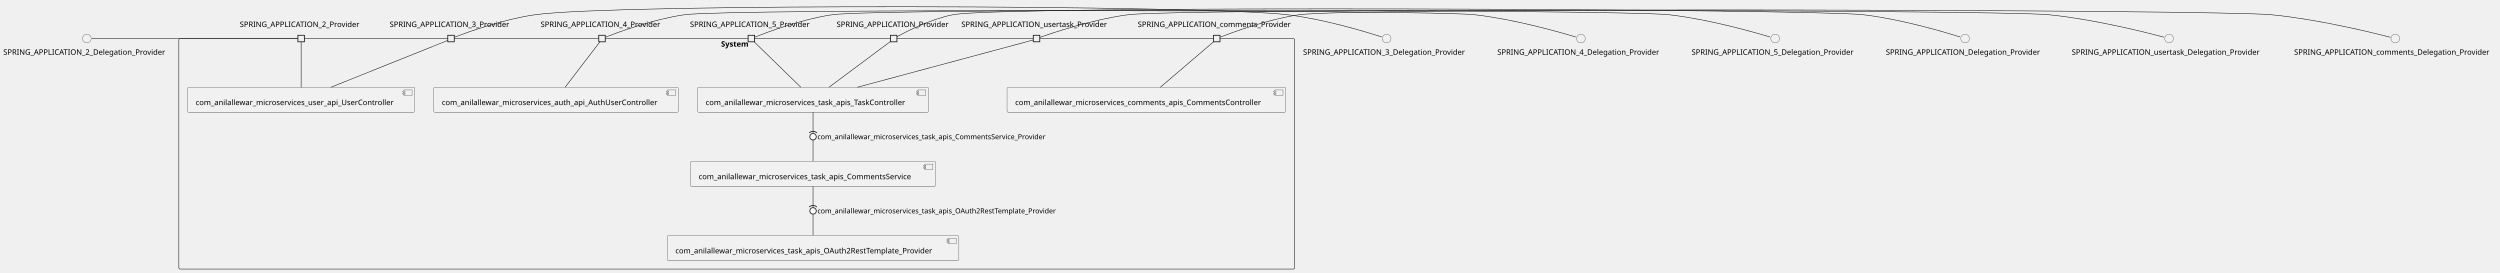
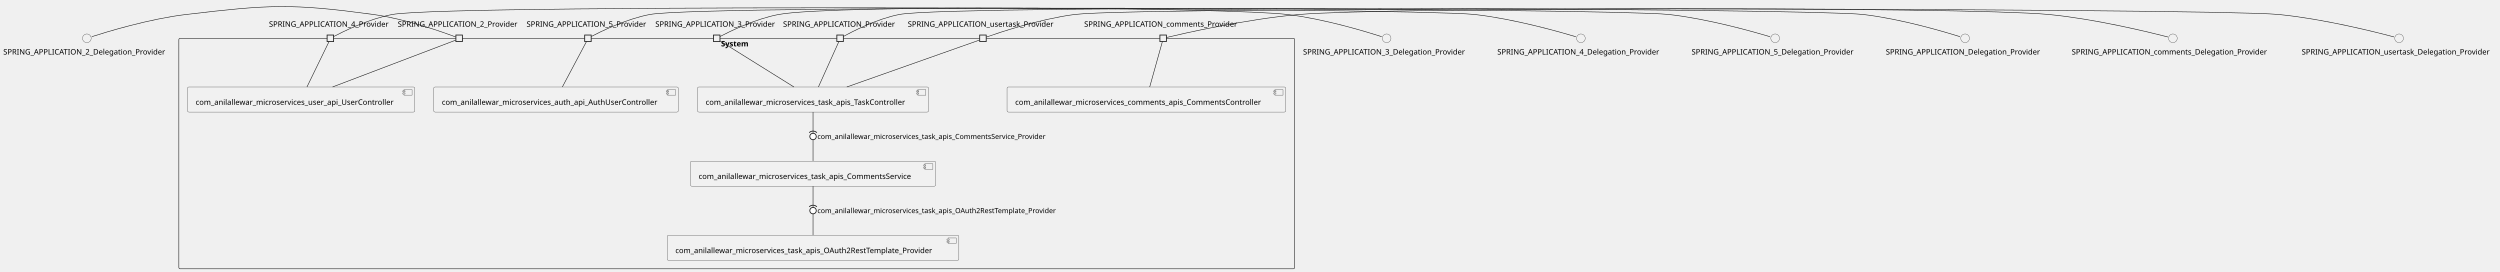
- <svg xmlns="http://www.w3.org/2000/svg" xmlns:xlink="http://www.w3.org/1999/xlink" contentStyleType="text/css" height="503px" preserveAspectRatio="none" style="width:4620px;height:503px;background:#FFFFFF;" version="1.1" viewBox="0 0 4620 503" width="4620px" zoomAndPan="magnify">
+ <svg xmlns="http://www.w3.org/2000/svg" xmlns:xlink="http://www.w3.org/1999/xlink" contentStyleType="text/css" height="502px" preserveAspectRatio="none" style="width:4620px;height:502px;background:#FFFFFF;" version="1.1" viewBox="0 0 4620 502" width="4620px" zoomAndPan="magnify">
  <defs />
  <g>
    <g id="cluster_System">
-       <rect fill="none" height="426" rx="2.5" ry="2.5" style="stroke:#181818;stroke-width:1.0;" width="2062" x="330.5" y="71.23" />
-       <text fill="#000000" font-family="sans-serif" font-size="14" font-weight="bold" lengthAdjust="spacing" textLength="58" x="1332.5" y="86.225">System</text>
+       <rect fill="none" height="426" rx="2.5" ry="2.5" style="stroke:#181818;stroke-width:1.0;" width="2062" x="330.5" y="70.76" />
+       <text fill="#000000" font-family="sans-serif" font-size="14" font-weight="bold" lengthAdjust="spacing" textLength="58" x="1332.5" y="85.755">System</text>
    </g>
    <g id="elem_com_anilallewar_microservices_auth_api_AuthUserController">
-       <a href="anilallewar-microservices-basics-spring-boot.repository#_ed6MAJNBEe-l-8wrOrqvkA" target="_top" title="anilallewar-microservices-basics-spring-boot.repository#_ed6MAJNBEe-l-8wrOrqvkA" xlink:actuate="onRequest" xlink:href="anilallewar-microservices-basics-spring-boot.repository#_ed6MAJNBEe-l-8wrOrqvkA" xlink:show="new" xlink:title="anilallewar-microservices-basics-spring-boot.repository#_ed6MAJNBEe-l-8wrOrqvkA" xlink:type="simple">
-         <rect fill="#F1F1F1" height="46.297" rx="2.5" ry="2.5" style="stroke:#181818;stroke-width:0.5;" width="452" x="801.5" y="161.23" />
-         <rect fill="#F1F1F1" height="10" style="stroke:#181818;stroke-width:0.5;" width="15" x="1233.5" y="166.23" />
-         <rect fill="#F1F1F1" height="2" style="stroke:#181818;stroke-width:0.5;" width="4" x="1231.5" y="168.23" />
-         <rect fill="#F1F1F1" height="2" style="stroke:#181818;stroke-width:0.5;" width="4" x="1231.5" y="172.23" />
-         <text fill="#000000" font-family="sans-serif" font-size="14" lengthAdjust="spacing" textLength="412" x="816.5" y="194.225">com_anilallewar_microservices_auth_api_AuthUserController</text>
+       <a href="anilallewar-microservices-basics-spring-boot.repository#_VuadipQLEe-d9fAqMOrBEA" target="_top" title="anilallewar-microservices-basics-spring-boot.repository#_VuadipQLEe-d9fAqMOrBEA" xlink:actuate="onRequest" xlink:href="anilallewar-microservices-basics-spring-boot.repository#_VuadipQLEe-d9fAqMOrBEA" xlink:show="new" xlink:title="anilallewar-microservices-basics-spring-boot.repository#_VuadipQLEe-d9fAqMOrBEA" xlink:type="simple">
+         <rect fill="#F1F1F1" height="46.297" rx="2.5" ry="2.5" style="stroke:#181818;stroke-width:0.5;" width="452" x="801.5" y="160.76" />
+         <rect fill="#F1F1F1" height="10" style="stroke:#181818;stroke-width:0.5;" width="15" x="1233.5" y="165.76" />
+         <rect fill="#F1F1F1" height="2" style="stroke:#181818;stroke-width:0.5;" width="4" x="1231.5" y="167.76" />
+         <rect fill="#F1F1F1" height="2" style="stroke:#181818;stroke-width:0.5;" width="4" x="1231.5" y="171.76" />
+         <text fill="#000000" font-family="sans-serif" font-size="14" lengthAdjust="spacing" textLength="412" x="816.5" y="193.755">com_anilallewar_microservices_auth_api_AuthUserController</text>
      </a>
    </g>
    <g id="elem_com_anilallewar_microservices_comments_apis_CommentsController">
-       <a href="anilallewar-microservices-basics-spring-boot.repository#_ed6MAJNBEe-l-8wrOrqvkA" target="_top" title="anilallewar-microservices-basics-spring-boot.repository#_ed6MAJNBEe-l-8wrOrqvkA" xlink:actuate="onRequest" xlink:href="anilallewar-microservices-basics-spring-boot.repository#_ed6MAJNBEe-l-8wrOrqvkA" xlink:show="new" xlink:title="anilallewar-microservices-basics-spring-boot.repository#_ed6MAJNBEe-l-8wrOrqvkA" xlink:type="simple">
-         <rect fill="#F1F1F1" height="46.297" rx="2.5" ry="2.5" style="stroke:#181818;stroke-width:0.5;" width="515" x="1861" y="161.23" />
-         <rect fill="#F1F1F1" height="10" style="stroke:#181818;stroke-width:0.5;" width="15" x="2356" y="166.23" />
-         <rect fill="#F1F1F1" height="2" style="stroke:#181818;stroke-width:0.5;" width="4" x="2354" y="168.23" />
-         <rect fill="#F1F1F1" height="2" style="stroke:#181818;stroke-width:0.5;" width="4" x="2354" y="172.23" />
-         <text fill="#000000" font-family="sans-serif" font-size="14" lengthAdjust="spacing" textLength="475" x="1876" y="194.225">com_anilallewar_microservices_comments_apis_CommentsController</text>
+       <a href="anilallewar-microservices-basics-spring-boot.repository#_VuadipQLEe-d9fAqMOrBEA" target="_top" title="anilallewar-microservices-basics-spring-boot.repository#_VuadipQLEe-d9fAqMOrBEA" xlink:actuate="onRequest" xlink:href="anilallewar-microservices-basics-spring-boot.repository#_VuadipQLEe-d9fAqMOrBEA" xlink:show="new" xlink:title="anilallewar-microservices-basics-spring-boot.repository#_VuadipQLEe-d9fAqMOrBEA" xlink:type="simple">
+         <rect fill="#F1F1F1" height="46.297" rx="2.5" ry="2.5" style="stroke:#181818;stroke-width:0.5;" width="515" x="1861" y="160.76" />
+         <rect fill="#F1F1F1" height="10" style="stroke:#181818;stroke-width:0.5;" width="15" x="2356" y="165.76" />
+         <rect fill="#F1F1F1" height="2" style="stroke:#181818;stroke-width:0.5;" width="4" x="2354" y="167.76" />
+         <rect fill="#F1F1F1" height="2" style="stroke:#181818;stroke-width:0.5;" width="4" x="2354" y="171.76" />
+         <text fill="#000000" font-family="sans-serif" font-size="14" lengthAdjust="spacing" textLength="475" x="1876" y="193.755">com_anilallewar_microservices_comments_apis_CommentsController</text>
      </a>
    </g>
    <g id="elem_com_anilallewar_microservices_task_apis_CommentsService">
-       <a href="anilallewar-microservices-basics-spring-boot.repository#_ed6MAJNBEe-l-8wrOrqvkA" target="_top" title="anilallewar-microservices-basics-spring-boot.repository#_ed6MAJNBEe-l-8wrOrqvkA" xlink:actuate="onRequest" xlink:href="anilallewar-microservices-basics-spring-boot.repository#_ed6MAJNBEe-l-8wrOrqvkA" xlink:show="new" xlink:title="anilallewar-microservices-basics-spring-boot.repository#_ed6MAJNBEe-l-8wrOrqvkA" xlink:type="simple">
-         <rect fill="#F1F1F1" height="46.297" rx="2.5" ry="2.5" style="stroke:#181818;stroke-width:0.5;" width="453" x="1276" y="298.23" />
-         <rect fill="#F1F1F1" height="10" style="stroke:#181818;stroke-width:0.5;" width="15" x="1709" y="303.23" />
-         <rect fill="#F1F1F1" height="2" style="stroke:#181818;stroke-width:0.5;" width="4" x="1707" y="305.23" />
-         <rect fill="#F1F1F1" height="2" style="stroke:#181818;stroke-width:0.5;" width="4" x="1707" y="309.23" />
-         <text fill="#000000" font-family="sans-serif" font-size="14" lengthAdjust="spacing" textLength="413" x="1291" y="331.225">com_anilallewar_microservices_task_apis_CommentsService</text>
+       <a href="anilallewar-microservices-basics-spring-boot.repository#_VuadipQLEe-d9fAqMOrBEA" target="_top" title="anilallewar-microservices-basics-spring-boot.repository#_VuadipQLEe-d9fAqMOrBEA" xlink:actuate="onRequest" xlink:href="anilallewar-microservices-basics-spring-boot.repository#_VuadipQLEe-d9fAqMOrBEA" xlink:show="new" xlink:title="anilallewar-microservices-basics-spring-boot.repository#_VuadipQLEe-d9fAqMOrBEA" xlink:type="simple">
+         <rect fill="#F1F1F1" height="46.297" rx="2.5" ry="2.5" style="stroke:#181818;stroke-width:0.5;" width="453" x="1276" y="297.76" />
+         <rect fill="#F1F1F1" height="10" style="stroke:#181818;stroke-width:0.5;" width="15" x="1709" y="302.76" />
+         <rect fill="#F1F1F1" height="2" style="stroke:#181818;stroke-width:0.5;" width="4" x="1707" y="304.76" />
+         <rect fill="#F1F1F1" height="2" style="stroke:#181818;stroke-width:0.5;" width="4" x="1707" y="308.76" />
+         <text fill="#000000" font-family="sans-serif" font-size="14" lengthAdjust="spacing" textLength="413" x="1291" y="330.755">com_anilallewar_microservices_task_apis_CommentsService</text>
      </a>
    </g>
    <g id="elem_com_anilallewar_microservices_task_apis_OAuth2RestTemplate_Provider">
-       <a href="anilallewar-microservices-basics-spring-boot.repository#_ed6MAJNBEe-l-8wrOrqvkA" target="_top" title="anilallewar-microservices-basics-spring-boot.repository#_ed6MAJNBEe-l-8wrOrqvkA" xlink:actuate="onRequest" xlink:href="anilallewar-microservices-basics-spring-boot.repository#_ed6MAJNBEe-l-8wrOrqvkA" xlink:show="new" xlink:title="anilallewar-microservices-basics-spring-boot.repository#_ed6MAJNBEe-l-8wrOrqvkA" xlink:type="simple">
-         <rect fill="#F1F1F1" height="46.297" rx="2.5" ry="2.5" style="stroke:#181818;stroke-width:0.5;" width="539" x="1233" y="435.23" />
-         <rect fill="#F1F1F1" height="10" style="stroke:#181818;stroke-width:0.5;" width="15" x="1752" y="440.23" />
-         <rect fill="#F1F1F1" height="2" style="stroke:#181818;stroke-width:0.5;" width="4" x="1750" y="442.23" />
-         <rect fill="#F1F1F1" height="2" style="stroke:#181818;stroke-width:0.5;" width="4" x="1750" y="446.23" />
-         <text fill="#000000" font-family="sans-serif" font-size="14" lengthAdjust="spacing" textLength="499" x="1248" y="468.225">com_anilallewar_microservices_task_apis_OAuth2RestTemplate_Provider</text>
+       <a href="anilallewar-microservices-basics-spring-boot.repository#_VuadipQLEe-d9fAqMOrBEA" target="_top" title="anilallewar-microservices-basics-spring-boot.repository#_VuadipQLEe-d9fAqMOrBEA" xlink:actuate="onRequest" xlink:href="anilallewar-microservices-basics-spring-boot.repository#_VuadipQLEe-d9fAqMOrBEA" xlink:show="new" xlink:title="anilallewar-microservices-basics-spring-boot.repository#_VuadipQLEe-d9fAqMOrBEA" xlink:type="simple">
+         <rect fill="#F1F1F1" height="46.297" rx="2.5" ry="2.5" style="stroke:#181818;stroke-width:0.5;" width="539" x="1233" y="434.76" />
+         <rect fill="#F1F1F1" height="10" style="stroke:#181818;stroke-width:0.5;" width="15" x="1752" y="439.76" />
+         <rect fill="#F1F1F1" height="2" style="stroke:#181818;stroke-width:0.5;" width="4" x="1750" y="441.76" />
+         <rect fill="#F1F1F1" height="2" style="stroke:#181818;stroke-width:0.5;" width="4" x="1750" y="445.76" />
+         <text fill="#000000" font-family="sans-serif" font-size="14" lengthAdjust="spacing" textLength="499" x="1248" y="467.755">com_anilallewar_microservices_task_apis_OAuth2RestTemplate_Provider</text>
      </a>
    </g>
    <g id="elem_com_anilallewar_microservices_task_apis_TaskController">
-       <a href="anilallewar-microservices-basics-spring-boot.repository#_ed6MAJNBEe-l-8wrOrqvkA" target="_top" title="anilallewar-microservices-basics-spring-boot.repository#_ed6MAJNBEe-l-8wrOrqvkA" xlink:actuate="onRequest" xlink:href="anilallewar-microservices-basics-spring-boot.repository#_ed6MAJNBEe-l-8wrOrqvkA" xlink:show="new" xlink:title="anilallewar-microservices-basics-spring-boot.repository#_ed6MAJNBEe-l-8wrOrqvkA" xlink:type="simple">
-         <rect fill="#F1F1F1" height="46.297" rx="2.5" ry="2.5" style="stroke:#181818;stroke-width:0.5;" width="427" x="1289" y="161.23" />
-         <rect fill="#F1F1F1" height="10" style="stroke:#181818;stroke-width:0.5;" width="15" x="1696" y="166.23" />
-         <rect fill="#F1F1F1" height="2" style="stroke:#181818;stroke-width:0.5;" width="4" x="1694" y="168.23" />
-         <rect fill="#F1F1F1" height="2" style="stroke:#181818;stroke-width:0.5;" width="4" x="1694" y="172.23" />
-         <text fill="#000000" font-family="sans-serif" font-size="14" lengthAdjust="spacing" textLength="387" x="1304" y="194.225">com_anilallewar_microservices_task_apis_TaskController</text>
+       <a href="anilallewar-microservices-basics-spring-boot.repository#_VuadipQLEe-d9fAqMOrBEA" target="_top" title="anilallewar-microservices-basics-spring-boot.repository#_VuadipQLEe-d9fAqMOrBEA" xlink:actuate="onRequest" xlink:href="anilallewar-microservices-basics-spring-boot.repository#_VuadipQLEe-d9fAqMOrBEA" xlink:show="new" xlink:title="anilallewar-microservices-basics-spring-boot.repository#_VuadipQLEe-d9fAqMOrBEA" xlink:type="simple">
+         <rect fill="#F1F1F1" height="46.297" rx="2.5" ry="2.5" style="stroke:#181818;stroke-width:0.5;" width="427" x="1289" y="160.76" />
+         <rect fill="#F1F1F1" height="10" style="stroke:#181818;stroke-width:0.5;" width="15" x="1696" y="165.76" />
+         <rect fill="#F1F1F1" height="2" style="stroke:#181818;stroke-width:0.5;" width="4" x="1694" y="167.76" />
+         <rect fill="#F1F1F1" height="2" style="stroke:#181818;stroke-width:0.5;" width="4" x="1694" y="171.76" />
+         <text fill="#000000" font-family="sans-serif" font-size="14" lengthAdjust="spacing" textLength="387" x="1304" y="193.755">com_anilallewar_microservices_task_apis_TaskController</text>
      </a>
    </g>
    <g id="elem_com_anilallewar_microservices_user_api_UserController">
-       <a href="anilallewar-microservices-basics-spring-boot.repository#_ed6MAJNBEe-l-8wrOrqvkA" target="_top" title="anilallewar-microservices-basics-spring-boot.repository#_ed6MAJNBEe-l-8wrOrqvkA" xlink:actuate="onRequest" xlink:href="anilallewar-microservices-basics-spring-boot.repository#_ed6MAJNBEe-l-8wrOrqvkA" xlink:show="new" xlink:title="anilallewar-microservices-basics-spring-boot.repository#_ed6MAJNBEe-l-8wrOrqvkA" xlink:type="simple">
-         <rect fill="#F1F1F1" height="46.297" rx="2.5" ry="2.5" style="stroke:#181818;stroke-width:0.5;" width="420" x="346.5" y="161.23" />
-         <rect fill="#F1F1F1" height="10" style="stroke:#181818;stroke-width:0.5;" width="15" x="746.5" y="166.23" />
-         <rect fill="#F1F1F1" height="2" style="stroke:#181818;stroke-width:0.5;" width="4" x="744.5" y="168.23" />
-         <rect fill="#F1F1F1" height="2" style="stroke:#181818;stroke-width:0.5;" width="4" x="744.5" y="172.23" />
-         <text fill="#000000" font-family="sans-serif" font-size="14" lengthAdjust="spacing" textLength="380" x="361.5" y="194.225">com_anilallewar_microservices_user_api_UserController</text>
+       <a href="anilallewar-microservices-basics-spring-boot.repository#_VuadipQLEe-d9fAqMOrBEA" target="_top" title="anilallewar-microservices-basics-spring-boot.repository#_VuadipQLEe-d9fAqMOrBEA" xlink:actuate="onRequest" xlink:href="anilallewar-microservices-basics-spring-boot.repository#_VuadipQLEe-d9fAqMOrBEA" xlink:show="new" xlink:title="anilallewar-microservices-basics-spring-boot.repository#_VuadipQLEe-d9fAqMOrBEA" xlink:type="simple">
+         <rect fill="#F1F1F1" height="46.297" rx="2.5" ry="2.5" style="stroke:#181818;stroke-width:0.5;" width="420" x="346.5" y="160.76" />
+         <rect fill="#F1F1F1" height="10" style="stroke:#181818;stroke-width:0.5;" width="15" x="746.5" y="165.76" />
+         <rect fill="#F1F1F1" height="2" style="stroke:#181818;stroke-width:0.5;" width="4" x="744.5" y="167.76" />
+         <rect fill="#F1F1F1" height="2" style="stroke:#181818;stroke-width:0.5;" width="4" x="744.5" y="171.76" />
+         <text fill="#000000" font-family="sans-serif" font-size="14" lengthAdjust="spacing" textLength="380" x="361.5" y="193.755">com_anilallewar_microservices_user_api_UserController</text>
      </a>
    </g>
-     <text fill="#000000" font-family="sans-serif" font-size="14" lengthAdjust="spacing" textLength="227" x="443" y="49.928">SPRING_APPLICATION_2_Provider</text>
-     <rect fill="#F1F1F1" height="12" style="stroke:#181818;stroke-width:1.5;" width="12" x="550.5" y="65.23" />
-     <text fill="#000000" font-family="sans-serif" font-size="14" lengthAdjust="spacing" textLength="227" x="720" y="49.928">SPRING_APPLICATION_3_Provider</text>
-     <rect fill="#F1F1F1" height="12" style="stroke:#181818;stroke-width:1.5;" width="12" x="827.5" y="65.23" />
-     <text fill="#000000" font-family="sans-serif" font-size="14" lengthAdjust="spacing" textLength="227" x="999" y="49.928">SPRING_APPLICATION_4_Provider</text>
-     <rect fill="#F1F1F1" height="12" style="stroke:#181818;stroke-width:1.5;" width="12" x="1106.5" y="65.23" />
-     <text fill="#000000" font-family="sans-serif" font-size="14" lengthAdjust="spacing" textLength="227" x="1275" y="49.928">SPRING_APPLICATION_5_Provider</text>
-     <rect fill="#F1F1F1" height="12" style="stroke:#181818;stroke-width:1.5;" width="12" x="1382.5" y="65.23" />
-     <text fill="#000000" font-family="sans-serif" font-size="14" lengthAdjust="spacing" textLength="211" x="1546" y="49.928">SPRING_APPLICATION_Provider</text>
-     <rect fill="#F1F1F1" height="12" style="stroke:#181818;stroke-width:1.5;" width="12" x="1645.5" y="65.23" />
-     <text fill="#000000" font-family="sans-serif" font-size="14" lengthAdjust="spacing" textLength="292" x="2102.5" y="49.928">SPRING_APPLICATION_comments_Provider</text>
-     <rect fill="#F1F1F1" height="12" style="stroke:#181818;stroke-width:1.5;" width="12" x="2242.5" y="65.23" />
-     <text fill="#000000" font-family="sans-serif" font-size="14" lengthAdjust="spacing" textLength="278" x="1776.5" y="49.928">SPRING_APPLICATION_usertask_Provider</text>
-     <rect fill="#F1F1F1" height="12" style="stroke:#181818;stroke-width:1.5;" width="12" x="1909.5" y="65.23" />
+     <text fill="#000000" font-family="sans-serif" font-size="14" lengthAdjust="spacing" textLength="227" x="735" y="49.458">SPRING_APPLICATION_2_Provider</text>
+     <rect fill="#F1F1F1" height="12" style="stroke:#181818;stroke-width:1.5;" width="12" x="842.5" y="64.76" />
+     <text fill="#000000" font-family="sans-serif" font-size="14" lengthAdjust="spacing" textLength="227" x="1211" y="49.458">SPRING_APPLICATION_3_Provider</text>
+     <rect fill="#F1F1F1" height="12" style="stroke:#181818;stroke-width:1.5;" width="12" x="1318.5" y="64.76" />
+     <text fill="#000000" font-family="sans-serif" font-size="14" lengthAdjust="spacing" textLength="227" x="497" y="49.458">SPRING_APPLICATION_4_Provider</text>
+     <rect fill="#F1F1F1" height="12" style="stroke:#181818;stroke-width:1.5;" width="12" x="604.5" y="64.76" />
+     <text fill="#000000" font-family="sans-serif" font-size="14" lengthAdjust="spacing" textLength="227" x="973" y="49.458">SPRING_APPLICATION_5_Provider</text>
+     <rect fill="#F1F1F1" height="12" style="stroke:#181818;stroke-width:1.5;" width="12" x="1080.5" y="64.76" />
+     <text fill="#000000" font-family="sans-serif" font-size="14" lengthAdjust="spacing" textLength="211" x="1447" y="49.458">SPRING_APPLICATION_Provider</text>
+     <rect fill="#F1F1F1" height="12" style="stroke:#181818;stroke-width:1.5;" width="12" x="1546.5" y="64.76" />
+     <text fill="#000000" font-family="sans-serif" font-size="14" lengthAdjust="spacing" textLength="292" x="2003.5" y="49.458">SPRING_APPLICATION_comments_Provider</text>
+     <rect fill="#F1F1F1" height="12" style="stroke:#181818;stroke-width:1.5;" width="12" x="2143.5" y="64.76" />
+     <text fill="#000000" font-family="sans-serif" font-size="14" lengthAdjust="spacing" textLength="278" x="1677.5" y="49.458">SPRING_APPLICATION_usertask_Provider</text>
+     <rect fill="#F1F1F1" height="12" style="stroke:#181818;stroke-width:1.5;" width="12" x="1810.5" y="64.76" />
    <g id="elem_SPRING_APPLICATION_2_Delegation_Provider">
-       <ellipse cx="160.5" cy="71.23" fill="#F1F1F1" rx="8" ry="8" style="stroke:#181818;stroke-width:0.5;" />
-       <text fill="#000000" font-family="sans-serif" font-size="14" lengthAdjust="spacing" textLength="309" x="6" y="101.225">SPRING_APPLICATION_2_Delegation_Provider</text>
+       <ellipse cx="160.5" cy="70.76" fill="#F1F1F1" rx="8" ry="8" style="stroke:#181818;stroke-width:0.5;" />
+       <text fill="#000000" font-family="sans-serif" font-size="14" lengthAdjust="spacing" textLength="309" x="6" y="100.755">SPRING_APPLICATION_2_Delegation_Provider</text>
    </g>
    <g id="elem_SPRING_APPLICATION_3_Delegation_Provider">
-       <ellipse cx="2562.5" cy="71.23" fill="#F1F1F1" rx="8" ry="8" style="stroke:#181818;stroke-width:0.5;" />
-       <text fill="#000000" font-family="sans-serif" font-size="14" lengthAdjust="spacing" textLength="309" x="2408" y="101.225">SPRING_APPLICATION_3_Delegation_Provider</text>
+       <ellipse cx="2562.5" cy="70.76" fill="#F1F1F1" rx="8" ry="8" style="stroke:#181818;stroke-width:0.5;" />
+       <text fill="#000000" font-family="sans-serif" font-size="14" lengthAdjust="spacing" textLength="309" x="2408" y="100.755">SPRING_APPLICATION_3_Delegation_Provider</text>
    </g>
    <g id="elem_SPRING_APPLICATION_4_Delegation_Provider">
-       <ellipse cx="2921.5" cy="71.23" fill="#F1F1F1" rx="8" ry="8" style="stroke:#181818;stroke-width:0.5;" />
-       <text fill="#000000" font-family="sans-serif" font-size="14" lengthAdjust="spacing" textLength="309" x="2767" y="101.225">SPRING_APPLICATION_4_Delegation_Provider</text>
+       <ellipse cx="2921.5" cy="70.76" fill="#F1F1F1" rx="8" ry="8" style="stroke:#181818;stroke-width:0.5;" />
+       <text fill="#000000" font-family="sans-serif" font-size="14" lengthAdjust="spacing" textLength="309" x="2767" y="100.755">SPRING_APPLICATION_4_Delegation_Provider</text>
    </g>
    <g id="elem_SPRING_APPLICATION_5_Delegation_Provider">
-       <ellipse cx="3280.5" cy="71.23" fill="#F1F1F1" rx="8" ry="8" style="stroke:#181818;stroke-width:0.5;" />
-       <text fill="#000000" font-family="sans-serif" font-size="14" lengthAdjust="spacing" textLength="309" x="3126" y="101.225">SPRING_APPLICATION_5_Delegation_Provider</text>
+       <ellipse cx="3280.5" cy="70.76" fill="#F1F1F1" rx="8" ry="8" style="stroke:#181818;stroke-width:0.5;" />
+       <text fill="#000000" font-family="sans-serif" font-size="14" lengthAdjust="spacing" textLength="309" x="3126" y="100.755">SPRING_APPLICATION_5_Delegation_Provider</text>
    </g>
    <g id="elem_SPRING_APPLICATION_Delegation_Provider">
-       <ellipse cx="3631.5" cy="71.23" fill="#F1F1F1" rx="8" ry="8" style="stroke:#181818;stroke-width:0.5;" />
-       <text fill="#000000" font-family="sans-serif" font-size="14" lengthAdjust="spacing" textLength="293" x="3485" y="101.225">SPRING_APPLICATION_Delegation_Provider</text>
+       <ellipse cx="3631.5" cy="70.76" fill="#F1F1F1" rx="8" ry="8" style="stroke:#181818;stroke-width:0.5;" />
+       <text fill="#000000" font-family="sans-serif" font-size="14" lengthAdjust="spacing" textLength="293" x="3485" y="100.755">SPRING_APPLICATION_Delegation_Provider</text>
    </g>
    <g id="elem_SPRING_APPLICATION_comments_Delegation_Provider">
-       <ellipse cx="4426.5" cy="71.23" fill="#F1F1F1" rx="8" ry="8" style="stroke:#181818;stroke-width:0.5;" />
-       <text fill="#000000" font-family="sans-serif" font-size="14" lengthAdjust="spacing" textLength="374" x="4239.5" y="101.225">SPRING_APPLICATION_comments_Delegation_Provider</text>
+       <ellipse cx="4015.5" cy="70.76" fill="#F1F1F1" rx="8" ry="8" style="stroke:#181818;stroke-width:0.5;" />
+       <text fill="#000000" font-family="sans-serif" font-size="14" lengthAdjust="spacing" textLength="374" x="3828.5" y="100.755">SPRING_APPLICATION_comments_Delegation_Provider</text>
    </g>
    <g id="elem_SPRING_APPLICATION_usertask_Delegation_Provider">
-       <ellipse cx="4008.5" cy="71.23" fill="#F1F1F1" rx="8" ry="8" style="stroke:#181818;stroke-width:0.5;" />
-       <text fill="#000000" font-family="sans-serif" font-size="14" lengthAdjust="spacing" textLength="360" x="3828.5" y="101.225">SPRING_APPLICATION_usertask_Delegation_Provider</text>
+       <ellipse cx="4433.5" cy="70.76" fill="#F1F1F1" rx="8" ry="8" style="stroke:#181818;stroke-width:0.5;" />
+       <text fill="#000000" font-family="sans-serif" font-size="14" lengthAdjust="spacing" textLength="360" x="4253.5" y="100.755">SPRING_APPLICATION_usertask_Delegation_Provider</text>
    </g>
    <g id="link_SPRING_APPLICATION_2_Delegation_Provider_SPRING_APPLICATION_2_Provider">
-       <path d="M169.73,71.23 C222.11,71.23 508.14,71.23 550.31,71.23 " fill="none" id="SPRING_APPLICATION_2_Delegation_Provider-SPRING_APPLICATION_2_Provider" style="stroke:#181818;stroke-width:1.0;" />
+       <path d="M169.53,67.79 C195.97,59.27 275.68,34.84 344,26.76 C496.71,8.71 537.63,6 690,26.76 C750.84,35.05 821.28,60.45 842.29,68.37 " fill="none" id="SPRING_APPLICATION_2_Delegation_Provider-SPRING_APPLICATION_2_Provider" style="stroke:#181818;stroke-width:1.0;" />
    </g>
    <g id="link_SPRING_APPLICATION_2_Provider_com_anilallewar_microservices_user_api_UserController">
-       <path d="M556.5,77.29 C556.5,91.88 556.5,134.69 556.5,161.21 " fill="none" id="SPRING_APPLICATION_2_Provider-com_anilallewar_microservices_user_api_UserController" style="stroke:#181818;stroke-width:1.0;" />
+       <path d="M842.4,74.08 C813.61,85.02 689.6,132.16 614.68,160.64 " fill="none" id="SPRING_APPLICATION_2_Provider-com_anilallewar_microservices_user_api_UserController" style="stroke:#181818;stroke-width:1.0;" />
    </g>
    <g id="link_SPRING_APPLICATION_3_Delegation_Provider_SPRING_APPLICATION_3_Provider">
-       <path d="M2553.47,68.26 C2527.03,59.74 2447.32,35.31 2379,27.23 C2225.62,9.1 1141.98,6 989,27.23 C929.25,35.52 860.18,60.92 839.59,68.84 " fill="none" id="SPRING_APPLICATION_3_Delegation_Provider-SPRING_APPLICATION_3_Provider" style="stroke:#181818;stroke-width:1.0;" />
+       <path d="M2553.47,67.79 C2527.03,59.27 2447.32,34.84 2379,26.76 C2275.28,14.5 1541.69,7.71 1439,26.76 C1395.66,34.8 1347.55,58.61 1330.72,67.42 " fill="none" id="SPRING_APPLICATION_3_Delegation_Provider-SPRING_APPLICATION_3_Provider" style="stroke:#181818;stroke-width:1.0;" />
    </g>
-     <g id="link_SPRING_APPLICATION_3_Provider_com_anilallewar_microservices_user_api_UserController">
-       <path d="M827.46,74.65 C799.65,85.8 682.32,132.81 611.49,161.2 " fill="none" id="SPRING_APPLICATION_3_Provider-com_anilallewar_microservices_user_api_UserController" style="stroke:#181818;stroke-width:1.0;" />
+     <g id="link_SPRING_APPLICATION_3_Provider_com_anilallewar_microservices_task_apis_TaskController">
+       <path d="M1330.84,75.71 C1352.33,89.11 1423.54,133.52 1467.2,160.75 " fill="none" id="SPRING_APPLICATION_3_Provider-com_anilallewar_microservices_task_apis_TaskController" style="stroke:#181818;stroke-width:1.0;" />
    </g>
    <g id="link_SPRING_APPLICATION_4_Delegation_Provider_SPRING_APPLICATION_4_Provider">
-       <path d="M2912.22,68.38 C2884.27,59.97 2798.32,35.34 2725,27.23 C2644.38,18.31 1345.31,15.88 1265,27.23 C1206.61,35.48 1139.28,60.69 1118.75,68.73 " fill="none" id="SPRING_APPLICATION_4_Delegation_Provider-SPRING_APPLICATION_4_Provider" style="stroke:#181818;stroke-width:1.0;" />
+       <path d="M2912.22,67.91 C2884.27,59.5 2798.32,34.87 2725,26.76 C2614.56,14.55 834.25,6.49 725,26.76 C681.66,34.8 633.55,58.61 616.72,67.42 " fill="none" id="SPRING_APPLICATION_4_Delegation_Provider-SPRING_APPLICATION_4_Provider" style="stroke:#181818;stroke-width:1.0;" />
    </g>
-     <g id="link_SPRING_APPLICATION_4_Provider_com_anilallewar_microservices_auth_api_AuthUserController">
-       <path d="M1108.63,77.29 C1097.45,91.88 1064.67,134.69 1044.36,161.21 " fill="none" id="SPRING_APPLICATION_4_Provider-com_anilallewar_microservices_auth_api_AuthUserController" style="stroke:#181818;stroke-width:1.0;" />
+     <g id="link_SPRING_APPLICATION_4_Provider_com_anilallewar_microservices_user_api_UserController">
+       <path d="M608.04,76.82 C600.94,91.41 580.12,134.22 567.21,160.74 " fill="none" id="SPRING_APPLICATION_4_Provider-com_anilallewar_microservices_user_api_UserController" style="stroke:#181818;stroke-width:1.0;" />
    </g>
    <g id="link_SPRING_APPLICATION_5_Delegation_Provider_SPRING_APPLICATION_5_Provider">
-       <path d="M3271.22,68.38 C3243.27,59.97 3157.32,35.34 3084,27.23 C2998.63,17.79 1623.01,14.98 1538,27.23 C1480.69,35.49 1414.73,60.69 1394.62,68.73 " fill="none" id="SPRING_APPLICATION_5_Delegation_Provider-SPRING_APPLICATION_5_Provider" style="stroke:#181818;stroke-width:1.0;" />
+       <path d="M3271.22,67.91 C3243.27,59.5 3157.32,34.87 3084,26.76 C2980.02,15.26 1303.86,7.68 1201,26.76 C1157.66,34.8 1109.55,58.61 1092.72,67.42 " fill="none" id="SPRING_APPLICATION_5_Delegation_Provider-SPRING_APPLICATION_5_Provider" style="stroke:#181818;stroke-width:1.0;" />
    </g>
-     <g id="link_SPRING_APPLICATION_5_Provider_com_anilallewar_microservices_task_apis_TaskController">
-       <path d="M1393.69,77.29 C1408.68,91.88 1452.64,134.69 1479.88,161.21 " fill="none" id="SPRING_APPLICATION_5_Provider-com_anilallewar_microservices_task_apis_TaskController" style="stroke:#181818;stroke-width:1.0;" />
+     <g id="link_SPRING_APPLICATION_5_Provider_com_anilallewar_microservices_auth_api_AuthUserController">
+       <path d="M1083.81,76.82 C1076.06,91.41 1053.3,134.22 1039.2,160.74 " fill="none" id="SPRING_APPLICATION_5_Provider-com_anilallewar_microservices_auth_api_AuthUserController" style="stroke:#181818;stroke-width:1.0;" />
    </g>
    <g id="link_SPRING_APPLICATION_Delegation_Provider_SPRING_APPLICATION_Provider">
-       <path d="M3622.22,68.26 C3595.04,59.74 3513.11,35.3 3443,27.23 C3350.17,16.54 1852.74,9.49 1761,27.23 C1719.56,35.24 1673.91,58.85 1657.66,67.77 " fill="none" id="SPRING_APPLICATION_Delegation_Provider-SPRING_APPLICATION_Provider" style="stroke:#181818;stroke-width:1.0;" />
+       <path d="M3622.22,67.79 C3595.04,59.27 3513.11,34.83 3443,26.76 C3344.71,15.44 1759.14,7.97 1662,26.76 C1620.56,34.77 1574.91,58.38 1558.66,67.3 " fill="none" id="SPRING_APPLICATION_Delegation_Provider-SPRING_APPLICATION_Provider" style="stroke:#181818;stroke-width:1.0;" />
    </g>
    <g id="link_SPRING_APPLICATION_Provider_com_anilallewar_microservices_task_apis_TaskController">
-       <path d="M1645.47,76.72 C1626.69,90.71 1568.3,134.21 1532.21,161.09 " fill="none" id="SPRING_APPLICATION_Provider-com_anilallewar_microservices_task_apis_TaskController" style="stroke:#181818;stroke-width:1.0;" />
+       <path d="M1550.22,76.82 C1543.65,91.41 1524.37,134.22 1512.42,160.74 " fill="none" id="SPRING_APPLICATION_Provider-com_anilallewar_microservices_task_apis_TaskController" style="stroke:#181818;stroke-width:1.0;" />
    </g>
    <g id="link_SPRING_APPLICATION_comments_Delegation_Provider_SPRING_APPLICATION_comments_Provider">
-       <path d="M4417.41,68.84 C4386.69,60.91 4283.83,35.48 4197,27.23 C4097.67,17.79 2499.8,13.26 2401,27.23 C2342.61,35.48 2275.28,60.69 2254.75,68.73 " fill="none" id="SPRING_APPLICATION_comments_Delegation_Provider-SPRING_APPLICATION_comments_Provider" style="stroke:#181818;stroke-width:1.0;" />
+       <path d="M4006.41,68.37 C3975.69,60.44 3872.83,35.01 3786,26.76 C3632.8,12.21 2554.31,13.45 2401,26.76 C2302.08,35.35 2183.72,62.59 2155.67,69.27 " fill="none" id="SPRING_APPLICATION_comments_Delegation_Provider-SPRING_APPLICATION_comments_Provider" style="stroke:#181818;stroke-width:1.0;" />
    </g>
    <g id="link_SPRING_APPLICATION_comments_Provider_com_anilallewar_microservices_comments_apis_CommentsController">
-       <path d="M2242.58,77.29 C2225.49,91.88 2175.35,134.69 2144.29,161.21 " fill="none" id="SPRING_APPLICATION_comments_Provider-com_anilallewar_microservices_comments_apis_CommentsController" style="stroke:#181818;stroke-width:1.0;" />
+       <path d="M2148.09,76.82 C2144.01,91.41 2132.06,134.22 2124.65,160.74 " fill="none" id="SPRING_APPLICATION_comments_Provider-com_anilallewar_microservices_comments_apis_CommentsController" style="stroke:#181818;stroke-width:1.0;" />
    </g>
    <g id="link_SPRING_APPLICATION_usertask_Delegation_Provider_SPRING_APPLICATION_usertask_Provider">
-       <path d="M3999.27,68.73 C3969,60.67 3869.86,35.44 3786,27.23 C3691.95,18.02 2178.74,15.26 2085,27.23 C2019.56,35.59 1943.27,61.39 1921.55,69.06 " fill="none" id="SPRING_APPLICATION_usertask_Delegation_Provider-SPRING_APPLICATION_usertask_Provider" style="stroke:#181818;stroke-width:1.0;" />
+       <path d="M4424.27,68.26 C4394,60.2 4294.86,34.97 4211,26.76 C4087.98,14.71 2108.62,11.1 1986,26.76 C1920.56,35.12 1844.27,60.92 1822.55,68.59 " fill="none" id="SPRING_APPLICATION_usertask_Delegation_Provider-SPRING_APPLICATION_usertask_Provider" style="stroke:#181818;stroke-width:1.0;" />
    </g>
    <g id="link_SPRING_APPLICATION_usertask_Provider_com_anilallewar_microservices_task_apis_TaskController">
-       <path d="M1909.34,73.89 C1873.82,83.43 1692.93,132.05 1584.67,161.15 " fill="none" id="SPRING_APPLICATION_usertask_Provider-com_anilallewar_microservices_task_apis_TaskController" style="stroke:#181818;stroke-width:1.0;" />
+       <path d="M1810.23,73.98 C1779.8,84.73 1645.76,132.12 1564.96,160.68 " fill="none" id="SPRING_APPLICATION_usertask_Provider-com_anilallewar_microservices_task_apis_TaskController" style="stroke:#181818;stroke-width:1.0;" />
    </g>
    <g id="link_com_anilallewar_microservices_task_apis_TaskController_com_anilallewar_microservices_task_apis_CommentsService">
-       <path d="M1502.5,207.52 C1502.5,232.54 1502.5,272.88 1502.5,297.9 " fill="none" id="com_anilallewar_microservices_task_apis_TaskController-com_anilallewar_microservices_task_apis_CommentsService" style="stroke:#181818;stroke-width:1.0;" />
-       <text fill="#000000" font-family="sans-serif" font-size="13" lengthAdjust="spacing" textLength="447" x="1510.5" y="257.297">com_anilallewar_microservices_task_apis_CommentsService_Provider</text>
-       <path d="M1509.571,245.639 A10,10 0 0 0 1495.429 245.639" fill="none" style="stroke:#181818;stroke-width:1.5;" />
-       <ellipse cx="1502.5" cy="252.71" fill="#FFFFFF" rx="6" ry="6" style="stroke:#181818;stroke-width:1.5;" />
+       <path d="M1502.5,207.05 C1502.5,232.07 1502.5,272.41 1502.5,297.43 " fill="none" id="com_anilallewar_microservices_task_apis_TaskController-com_anilallewar_microservices_task_apis_CommentsService" style="stroke:#181818;stroke-width:1.0;" />
+       <text fill="#000000" font-family="sans-serif" font-size="13" lengthAdjust="spacing" textLength="447" x="1510.5" y="256.827">com_anilallewar_microservices_task_apis_CommentsService_Provider</text>
+       <path d="M1509.571,245.169 A10,10 0 0 0 1495.429 245.169" fill="none" style="stroke:#181818;stroke-width:1.5;" />
+       <ellipse cx="1502.5" cy="252.24" fill="#FFFFFF" rx="6" ry="6" style="stroke:#181818;stroke-width:1.5;" />
    </g>
    <g id="link_com_anilallewar_microservices_task_apis_CommentsService_com_anilallewar_microservices_task_apis_OAuth2RestTemplate_Provider">
-       <path d="M1502.5,344.52 C1502.5,369.54 1502.5,409.88 1502.5,434.9 " fill="none" id="com_anilallewar_microservices_task_apis_CommentsService-com_anilallewar_microservices_task_apis_OAuth2RestTemplate_Provider" style="stroke:#181818;stroke-width:1.0;" />
-       <text fill="#000000" font-family="sans-serif" font-size="13" lengthAdjust="spacing" textLength="465" x="1510.5" y="394.297">com_anilallewar_microservices_task_apis_OAuth2RestTemplate_Provider</text>
-       <path d="M1509.571,382.639 A10,10 0 0 0 1495.429 382.639" fill="none" style="stroke:#181818;stroke-width:1.5;" />
-       <ellipse cx="1502.5" cy="389.71" fill="#FFFFFF" rx="6" ry="6" style="stroke:#181818;stroke-width:1.5;" />
+       <path d="M1502.5,344.05 C1502.5,369.07 1502.5,409.41 1502.5,434.43 " fill="none" id="com_anilallewar_microservices_task_apis_CommentsService-com_anilallewar_microservices_task_apis_OAuth2RestTemplate_Provider" style="stroke:#181818;stroke-width:1.0;" />
+       <text fill="#000000" font-family="sans-serif" font-size="13" lengthAdjust="spacing" textLength="465" x="1510.5" y="393.827">com_anilallewar_microservices_task_apis_OAuth2RestTemplate_Provider</text>
+       <path d="M1509.571,382.169 A10,10 0 0 0 1495.429 382.169" fill="none" style="stroke:#181818;stroke-width:1.5;" />
+       <ellipse cx="1502.5" cy="389.24" fill="#FFFFFF" rx="6" ry="6" style="stroke:#181818;stroke-width:1.5;" />
    </g>
  </g>
</svg>
